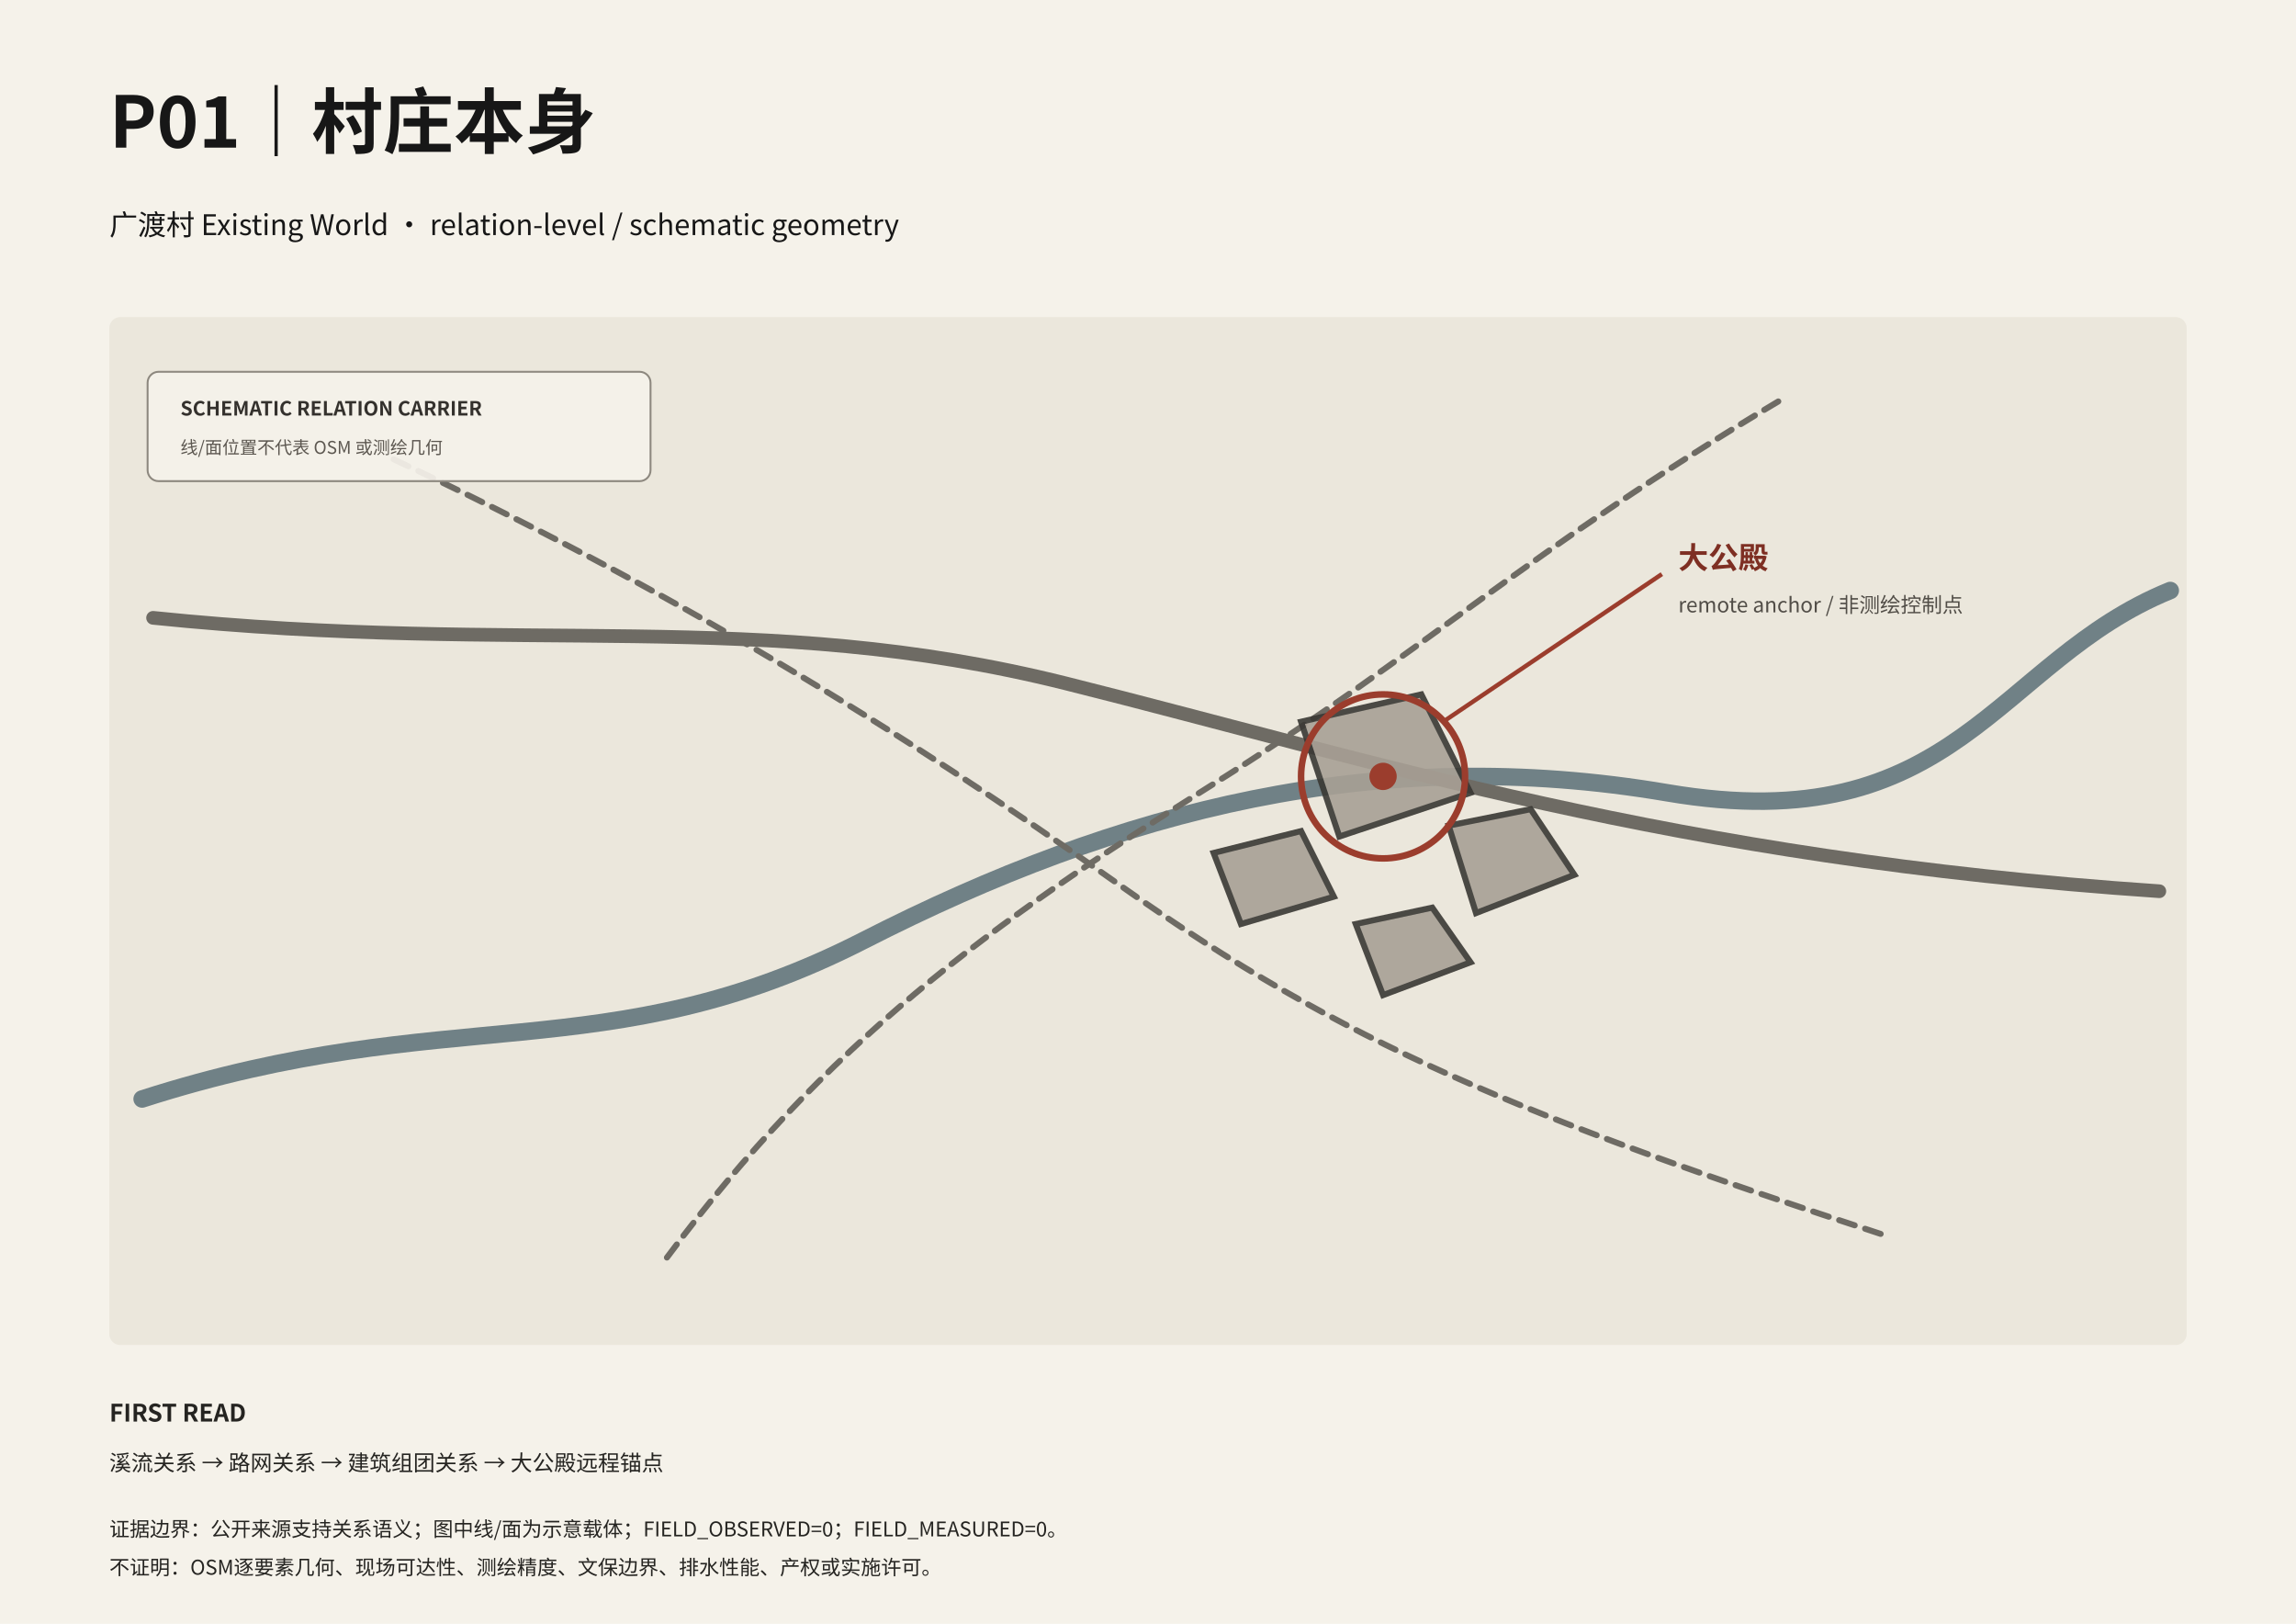
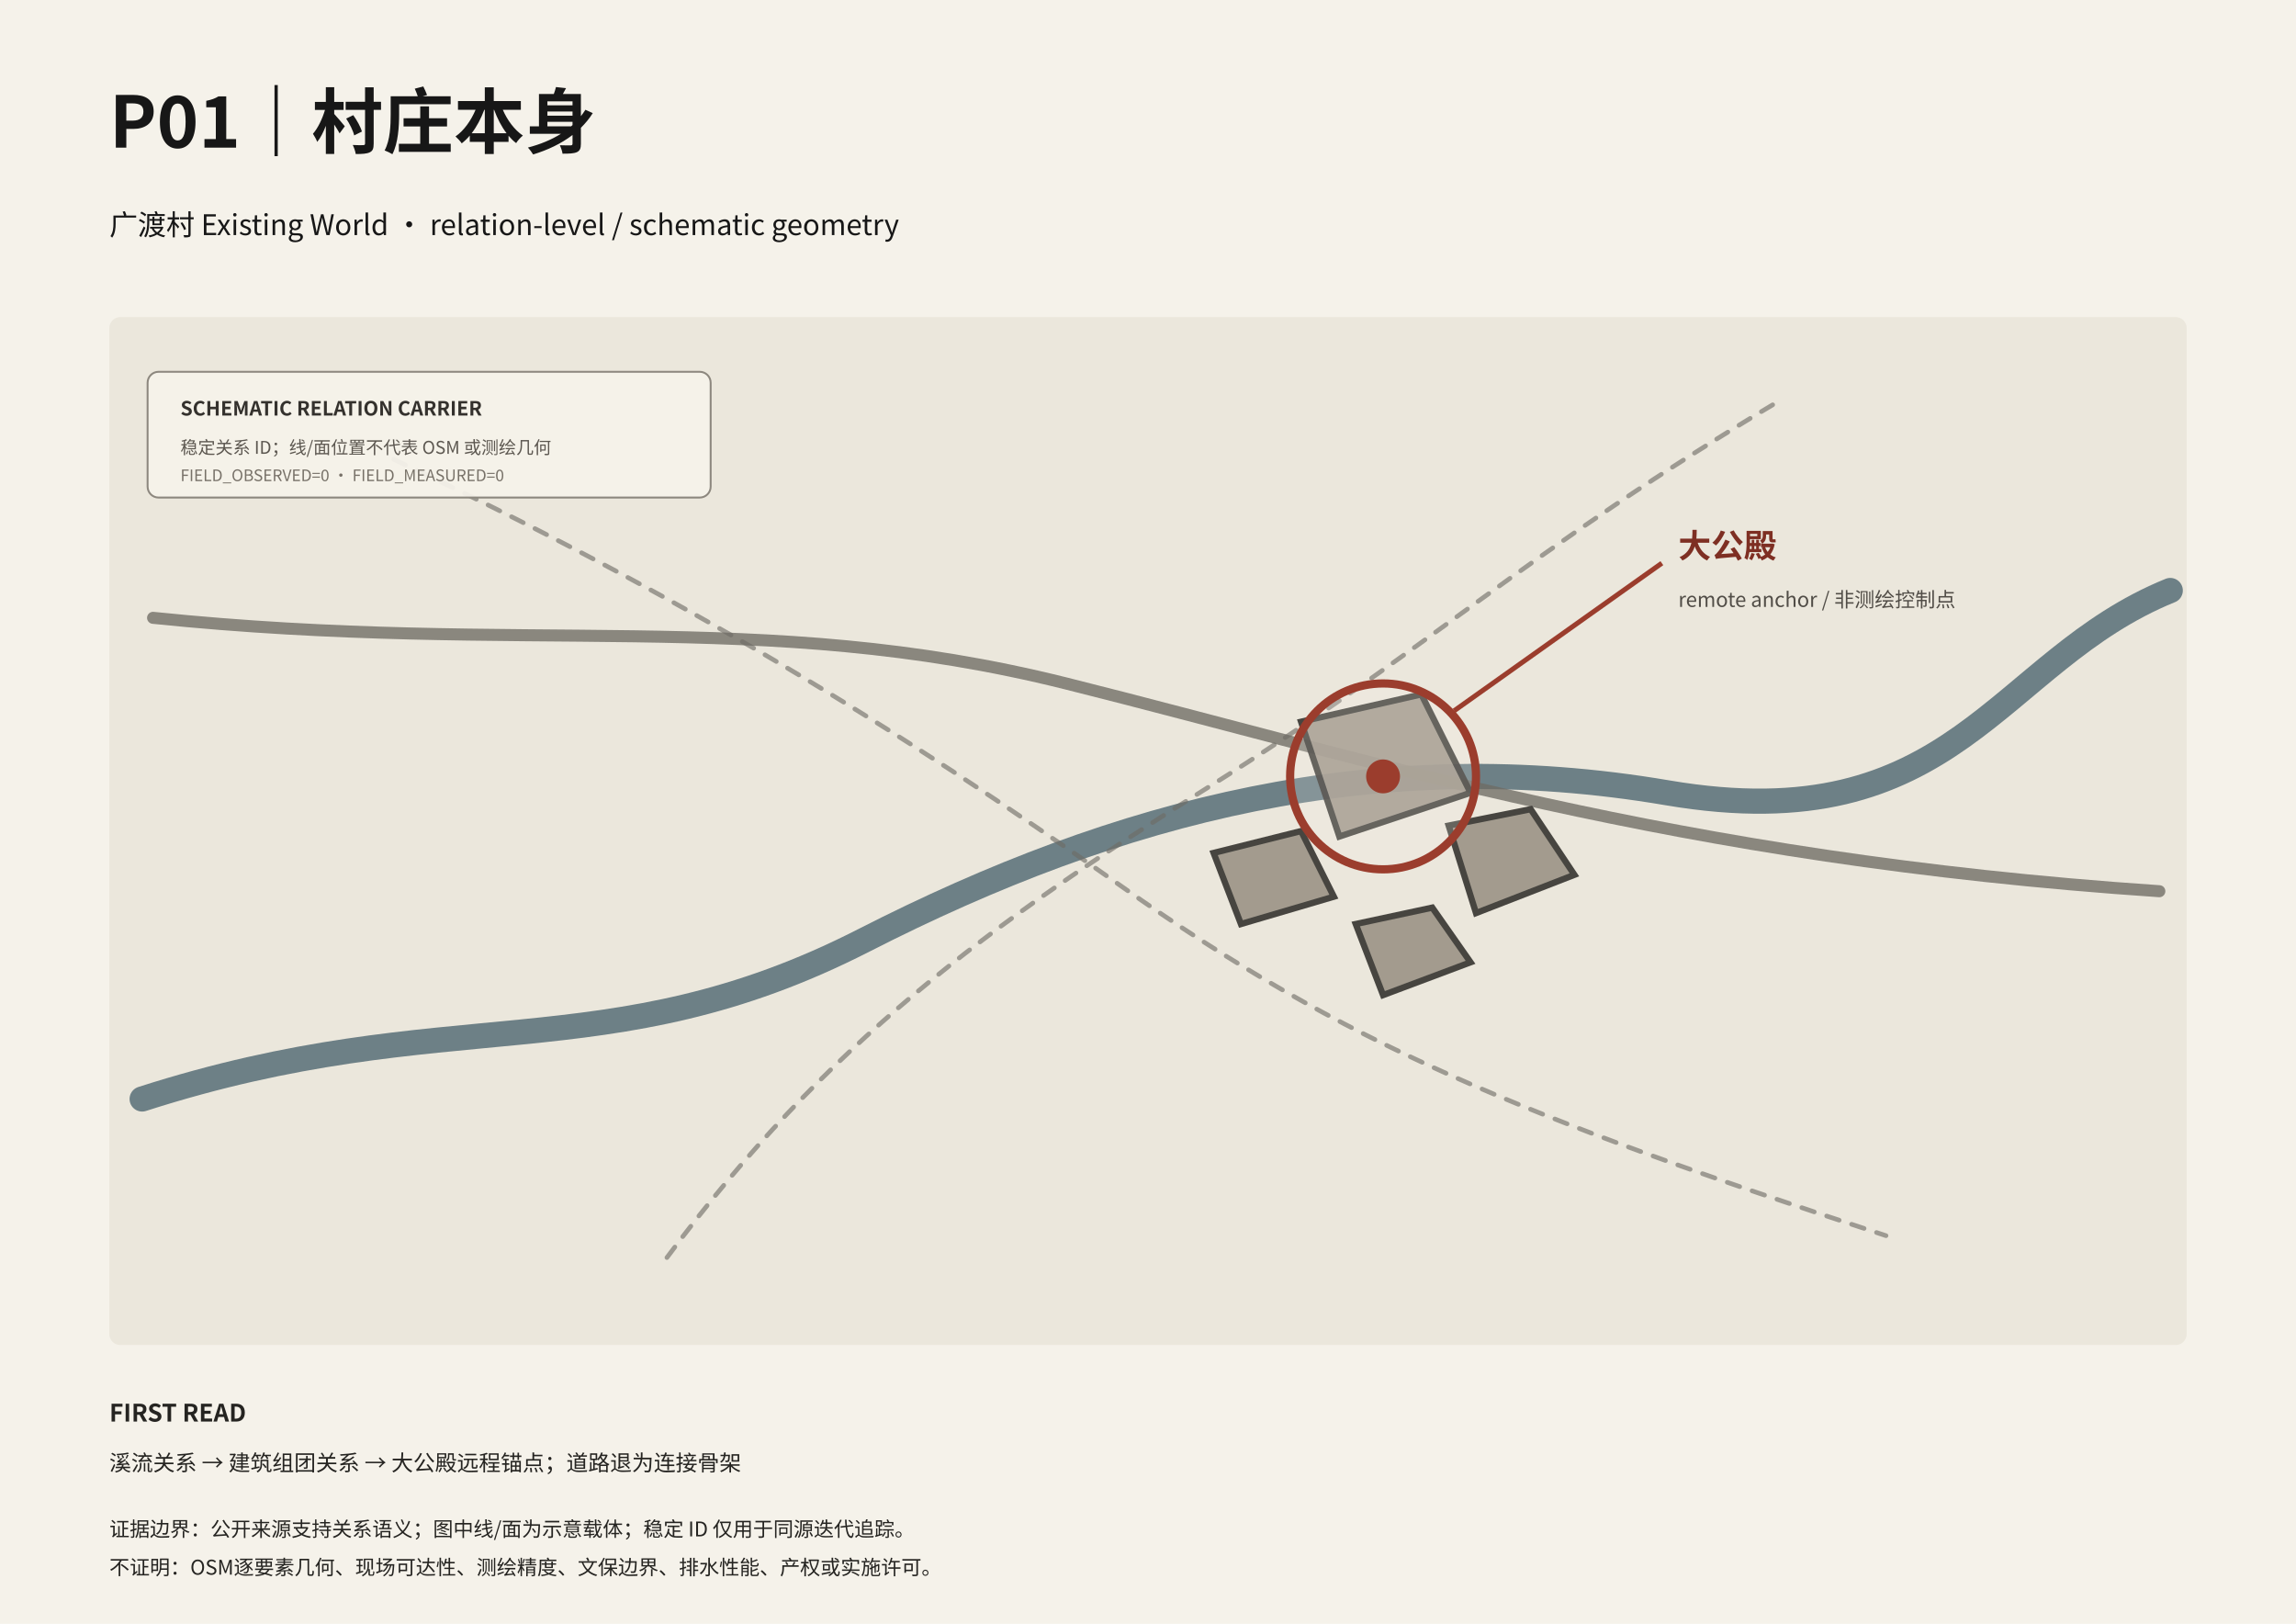
<svg xmlns="http://www.w3.org/2000/svg" width="420mm" height="297mm" viewBox="0 0 420 297" role="img" aria-labelledby="title desc">
  <defs>
    <clipPath id="mapClip">
      <rect x="20" y="58" width="380" height="188" rx="2" />
    </clipPath>
  </defs>
  <rect width="420" height="297" fill="#f5f2ea" />
  <g id="L01_title" font-family="Noto Sans CJK SC,Source Han Sans SC,sans-serif" fill="#171717">
    <text x="20" y="27" font-size="13" font-weight="700">P01｜村庄本身</text>
    <text x="20" y="43" font-size="5.2">广渡村 Existing World · relation-level / schematic geometry</text>
  </g>
  <g id="L02_map_window" clip-path="url(#mapClip)">
    <rect x="20" y="58" width="380" height="188" fill="#ebe7dc" />
-     <g id="L03_water_relation" fill="none" stroke="#63757c" stroke-width="3.2" stroke-linecap="round" opacity=".9">
-       <path d="M26 201 C82 183 111 196 158 172 S252 136 305 145 S365 121 397 108" />
+     <g id="L03_water_relation" fill="none" stroke="#596f78" stroke-width="4.6" stroke-linecap="round" opacity=".86">
+       <path id="REL-WATER-01" d="M26 201 C82 183 111 196 158 172 S252 136 305 145 S365 121 397 108" />
    </g>
    <g id="L04_route_relations" fill="none" stroke="#6e6b64" stroke-linecap="round">
-       <path stroke-width="2.5" d="M28 113 C96 120 139 111 195 125 S306 157 395 163" />
-       <path stroke-width="1.1" stroke-dasharray="3 2" d="M122 230 C151 191 181 169 221 144 S279 101 326 73" />
-       <path stroke-width="1.1" stroke-dasharray="3 2" d="M72 84 C123 108 164 133 205 162 S278 204 345 226" />
+       <path id="REL-ROUTE-PRIMARY-01" stroke-width="2.2" opacity=".78" d="M28 113 C96 120 139 111 195 125 S306 157 395 163" />
+       <path id="REL-ROUTE-SECONDARY-01" stroke-width="0.85" opacity=".62" stroke-dasharray="2.4 2.4" d="M122 230 C151 191 181 169 221 144 S279 101 326 73" />
+       <path id="REL-ROUTE-SECONDARY-02" stroke-width="0.85" opacity=".62" stroke-dasharray="2.4 2.4" d="M72 84 C123 108 164 133 205 162 S278 204 345 226" />
    </g>
-     <g id="L05_heritage_cluster_relation" fill="#a7a095" stroke="#393733" stroke-width="1.1" opacity=".9">
-       <path d="M238 132 l22 -5 9 18 -24 8 z" />
-       <path d="M265 151 l15 -3 8 12 -18 7 z" />
-       <path d="M222 156 l16 -4 6 12 -17 5 z" />
-       <path d="M248 169 l14 -3 7 10 -16 6 z" />
+     <g id="L05_heritage_cluster_relation" fill="#9d9588" stroke="#393733" stroke-width="1.15" opacity=".92">
+       <path id="REL-CLUSTER-01" d="M238 132 l22 -5 9 18 -24 8 z" />
+       <path id="REL-CLUSTER-02" d="M265 151 l15 -3 8 12 -18 7 z" />
+       <path id="REL-CLUSTER-03" d="M222 156 l16 -4 6 12 -17 5 z" />
+       <path id="REL-CLUSTER-04" d="M248 169 l14 -3 7 10 -16 6 z" />
    </g>
    <g id="L06_anchor" font-family="Noto Sans CJK SC,Source Han Sans SC,sans-serif">
-       <circle cx="253" cy="142" r="15" fill="none" stroke="#9b3d2d" stroke-width="1.2" />
-       <circle cx="253" cy="142" r="2.5" fill="#9b3d2d" />
-       <path d="M264 132 L304 105" stroke="#9b3d2d" stroke-width="0.8" />
-       <text x="307" y="104" font-size="5.5" font-weight="700" fill="#7e2f23">大公殿</text>
-       <text x="307" y="112" font-size="3.8" fill="#514d47">remote anchor / 非测绘控制点</text>
+       <circle id="ANCHOR-DAGONGDIAN-HALO" cx="253" cy="142" r="17" fill="#f5f2ea" fill-opacity=".18" stroke="#9b3d2d" stroke-width="1.5" />
+       <circle id="ANCHOR-DAGONGDIAN" cx="253" cy="142" r="3.1" fill="#9b3d2d" />
+       <path d="M266 130 L304 103" stroke="#9b3d2d" stroke-width="0.9" />
+       <text x="307" y="102" font-size="6" font-weight="700" fill="#7e2f23">大公殿</text>
+       <text x="307" y="111" font-size="3.7" fill="#514d47">remote anchor / 非测绘控制点</text>
    </g>
    <g id="L07_evidence_overlay" font-family="Noto Sans CJK SC,Source Han Sans SC,sans-serif">
-       <rect x="27" y="68" width="92" height="20" rx="2" fill="#f5f2ea" fill-opacity=".92" stroke="#8d887f" stroke-width=".35" />
+       <rect x="27" y="68" width="103" height="23" rx="2" fill="#f5f2ea" fill-opacity=".94" stroke="#8d887f" stroke-width=".35" />
      <text x="33" y="76" font-size="3.6" font-weight="700" fill="#34312d">SCHEMATIC RELATION CARRIER</text>
-       <text x="33" y="83" font-size="3.2" fill="#5c5750">线/面位置不代表 OSM 或测绘几何</text>
+       <text x="33" y="83" font-size="3.2" fill="#5c5750">稳定关系 ID；线/面位置不代表 OSM 或测绘几何</text>
+       <text x="33" y="88" font-size="2.9" fill="#777168">FIELD_OBSERVED=0 · FIELD_MEASURED=0</text>
    </g>
  </g>
  <g id="L08_reading" font-family="Noto Sans CJK SC,Source Han Sans SC,sans-serif" fill="#252421">
    <text x="20" y="260" font-size="4.4" font-weight="700">FIRST READ</text>
-     <text x="20" y="269" font-size="4">溪流关系 → 路网关系 → 建筑组团关系 → 大公殿远程锚点</text>
-     <text x="20" y="281" font-size="3.7">证据边界：公开来源支持关系语义；图中线/面为示意载体；FIELD_OBSERVED=0；FIELD_MEASURED=0。</text>
+     <text x="20" y="269" font-size="4">溪流关系 → 建筑组团关系 → 大公殿远程锚点；道路退为连接骨架</text>
+     <text x="20" y="281" font-size="3.7">证据边界：公开来源支持关系语义；图中线/面为示意载体；稳定 ID 仅用于同源迭代追踪。</text>
    <text x="20" y="288" font-size="3.7">不证明：OSM逐要素几何、现场可达性、测绘精度、文保边界、排水性能、产权或实施许可。</text>
  </g>
</svg>
